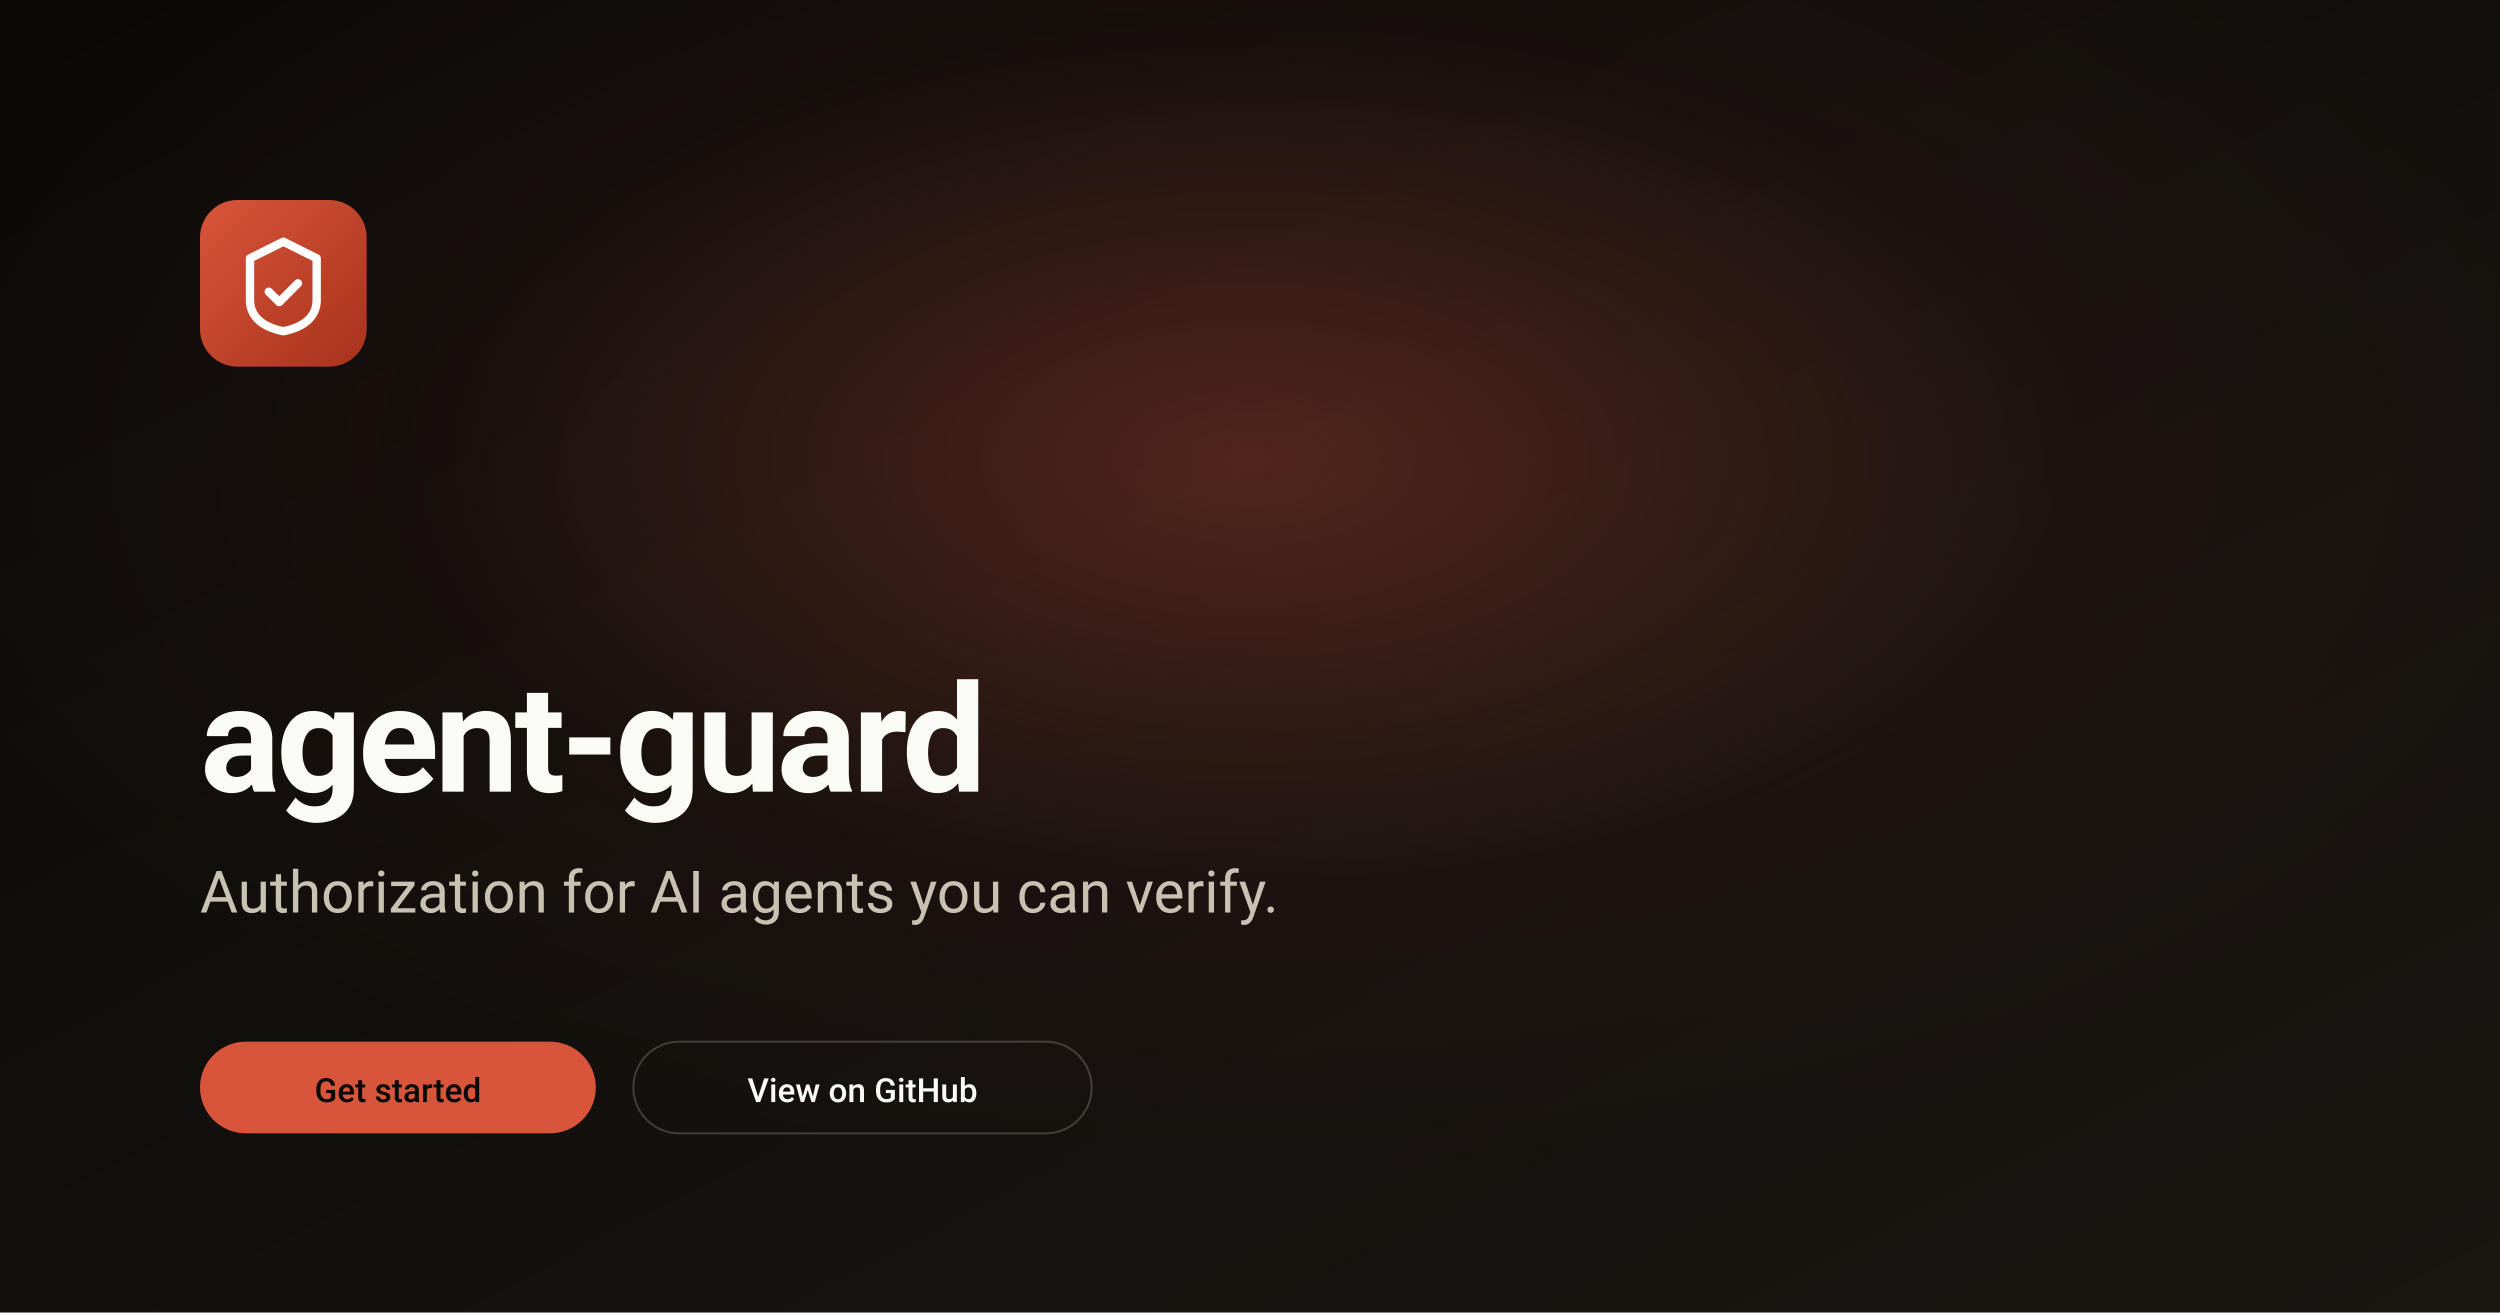
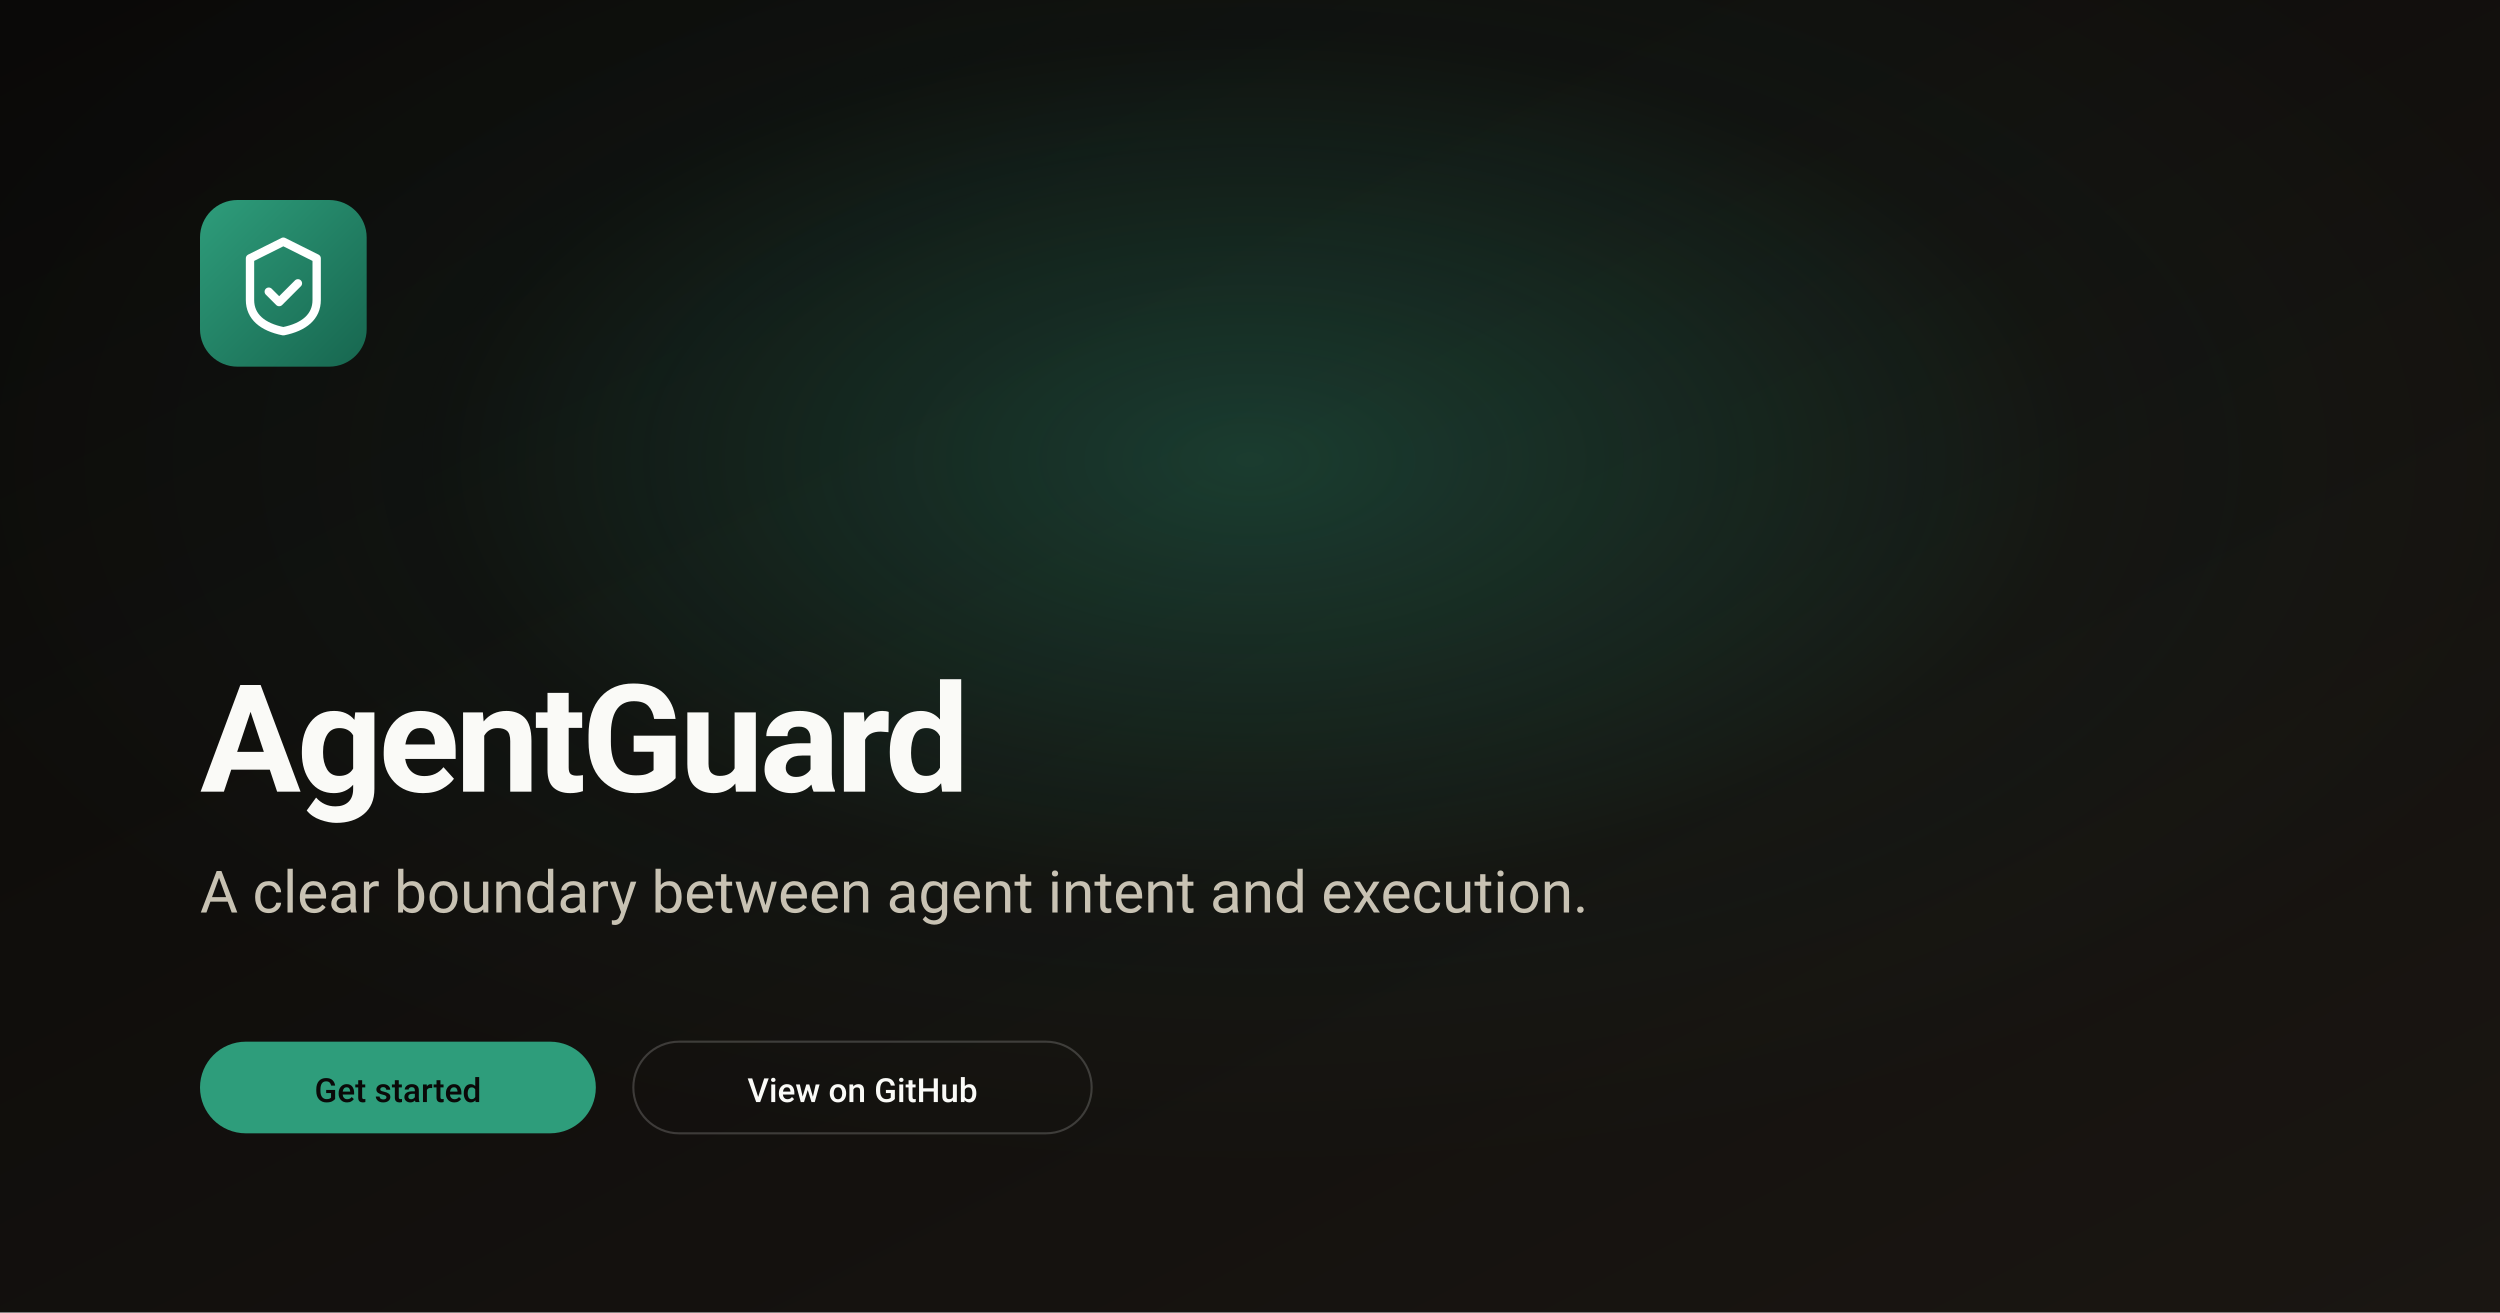
<svg xmlns="http://www.w3.org/2000/svg" viewBox="0 0 1200 630" width="1200" height="630">
  <defs>
    <linearGradient id="bg" x1="0" y1="0" x2="1" y2="1">
      <stop offset="0%" stop-color="#0A0908" />
      <stop offset="100%" stop-color="#1A1612" />
    </linearGradient>
    <radialGradient id="glow" cx="50%" cy="35%" r="55%">
-       <stop offset="0%" stop-color="#D8553B" stop-opacity="0.32" />
-       <stop offset="60%" stop-color="#D8553B" stop-opacity="0.04" />
-       <stop offset="100%" stop-color="#D8553B" stop-opacity="0" />
+       <stop offset="0%" stop-color="#2E9D7B" stop-opacity="0.32" />
+       <stop offset="60%" stop-color="#2E9D7B" stop-opacity="0.04" />
+       <stop offset="100%" stop-color="#2E9D7B" stop-opacity="0" />
    </radialGradient>
    <linearGradient id="logo" x1="0" y1="0" x2="1" y2="1">
-       <stop offset="0%" stop-color="#D8553B" />
-       <stop offset="100%" stop-color="#A8321B" />
+       <stop offset="0%" stop-color="#2E9D7B" />
+       <stop offset="100%" stop-color="#17664F" />
    </linearGradient>
  </defs>
  <rect width="1200" height="630" fill="url(#bg)" />
  <rect width="1200" height="630" fill="url(#glow)" />
  <g transform="translate(96 96)">
    <rect width="80" height="80" rx="18" fill="url(#logo)" />
    <g transform="translate(14 14)" fill="none" stroke="#FFFFFF" stroke-linecap="round" stroke-linejoin="round" stroke-width="4">
      <path d="M26 6 L42 14 L42 34 C42 42 36 47 26 49 C16 47 10 42 10 34 L10 14 Z" />
      <path d="M19 30 L24 35 L33 26" />
    </g>
  </g>
-   <text x="96" y="380" font-family="ui-sans-serif, system-ui, -apple-system, Segoe UI, Roboto, Helvetica, Arial, sans-serif" font-size="72" font-weight="600" fill="#FAFAF7" letter-spacing="-2">agent-guard</text>
-   <text x="96" y="438" font-family="ui-sans-serif, system-ui, -apple-system, Segoe UI, Roboto, Helvetica, Arial, sans-serif" font-size="28" font-weight="400" fill="#C8C2B3">Authorization for AI agents you can verify.</text>
+   <text x="96" y="380" font-family="ui-sans-serif, system-ui, -apple-system, Segoe UI, Roboto, Helvetica, Arial, sans-serif" font-size="72" font-weight="600" fill="#FAFAF7" letter-spacing="-2">AgentGuard</text>
+   <text x="96" y="438" font-family="ui-sans-serif, system-ui, -apple-system, Segoe UI, Roboto, Helvetica, Arial, sans-serif" font-size="28" font-weight="400" fill="#C8C2B3">A clear boundary between agent intent and execution.</text>
  <g transform="translate(96 500)">
-     <rect width="190" height="44" rx="22" fill="#D8553B" />
+     <rect width="190" height="44" rx="22" fill="#2E9D7B" />
    <text x="95" y="29" text-anchor="middle" font-family="ui-sans-serif, system-ui, -apple-system, Segoe UI, Roboto, Helvetica, Arial, sans-serif" font-size="16" font-weight="500" fill="#0A0908">Get started</text>
  </g>
  <g transform="translate(304 500)">
    <rect width="220" height="44" rx="22" fill="none" stroke="#FFFFFF" stroke-opacity="0.18" />
    <text x="110" y="29" text-anchor="middle" font-family="ui-sans-serif, system-ui, -apple-system, Segoe UI, Roboto, Helvetica, Arial, sans-serif" font-size="16" font-weight="500" fill="#FAFAF7">View on GitHub</text>
  </g>
</svg>
